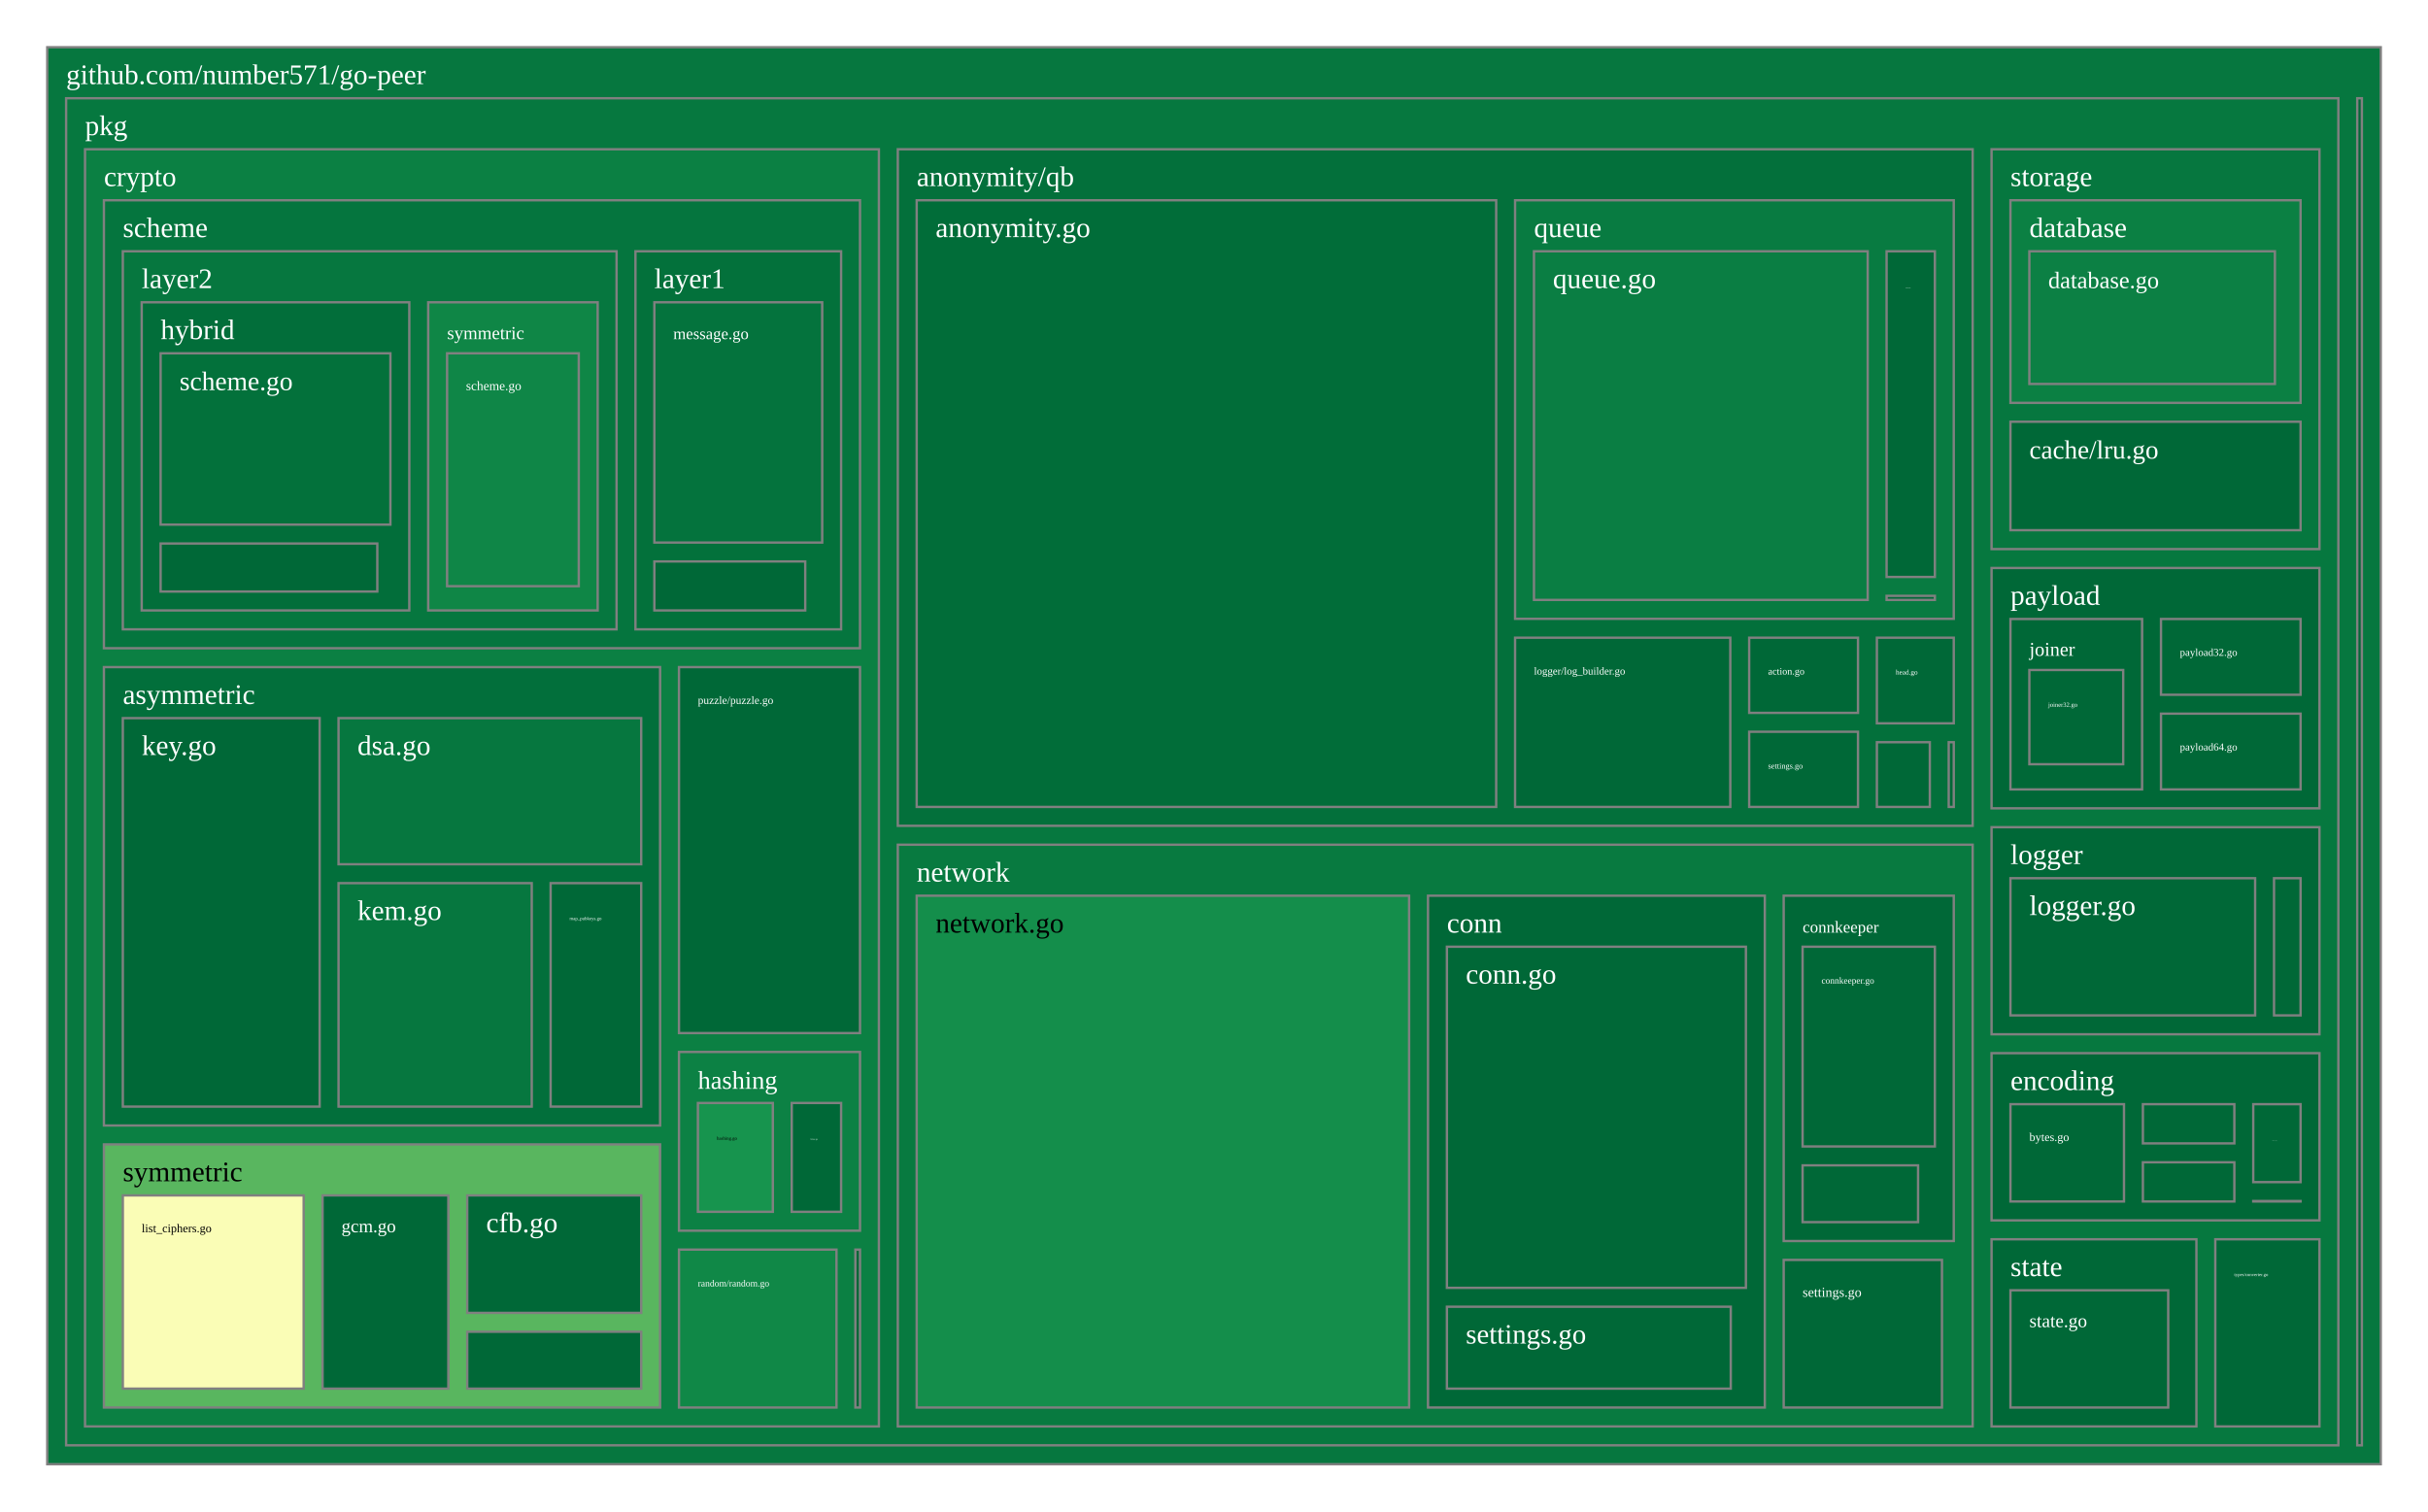
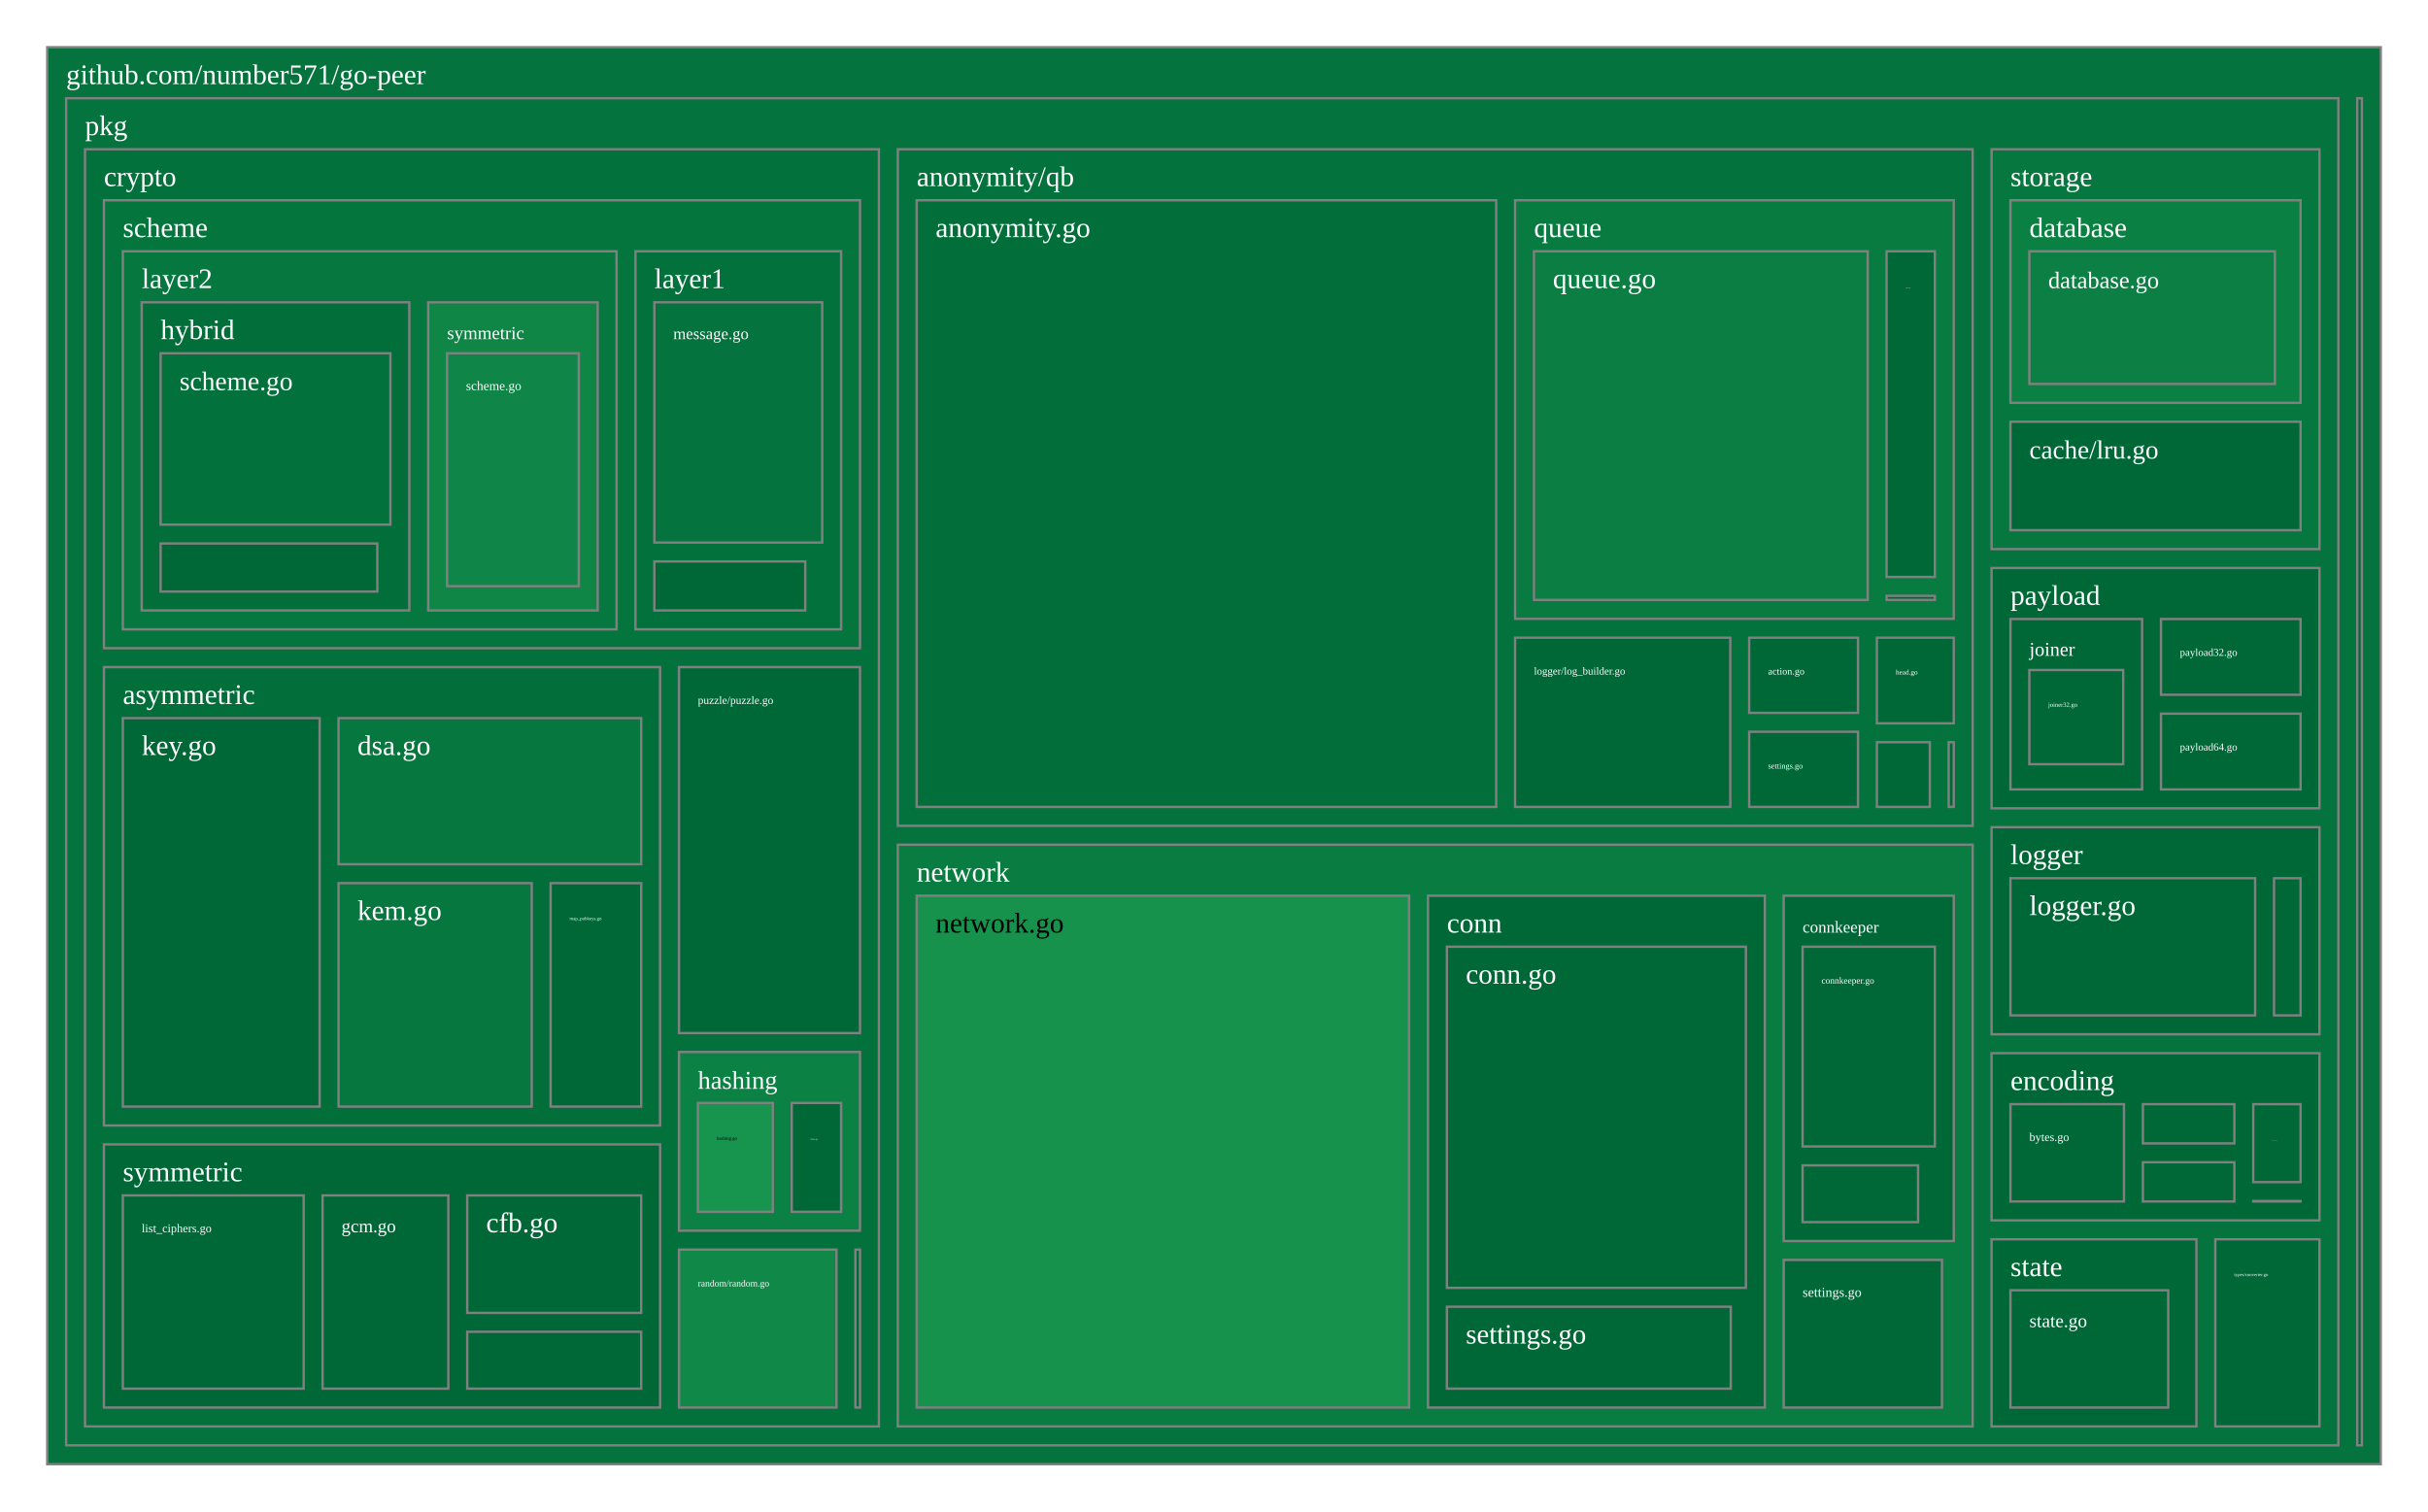
<svg xmlns="http://www.w3.org/2000/svg" viewBox="0 0 1028 640" style="background: white none repeat scroll 0% 0%;">
  <g>
-     <rect x="20" y="20" width="988" height="600" style="fill: rgb(6, 119, 63);opacity:1;fill-opacity:1.00;stroke:rgb(128,128,128);stroke-width:1px;stroke-opacity:1.00;" />
+     <rect x="20" y="20" width="988" height="600" style="fill: rgb(4, 115, 61);opacity:1;fill-opacity:1.00;stroke:rgb(128,128,128);stroke-width:1px;stroke-opacity:1.00;" />
    <text data-notex="1" text-anchor="start" transform="translate(28,35.6) scale(1)" style="font-family: Open Sans, verdana, arial, sans-serif !important; font-size: 12px; fill: rgb(255, 255, 255); fill-opacity: 1.00; white-space: pre;" data-math="N">github.com/number571/go-peer</text>
  </g>
  <g>
-     <rect x="28" y="41.6" width="962.047" height="570.4" style="fill: rgb(6, 120, 63);opacity:1;fill-opacity:1.00;stroke:rgb(128,128,128);stroke-width:1px;stroke-opacity:1.00;" />
+     <rect x="28" y="41.6" width="962.047" height="570.4" style="fill: rgb(4, 115, 61);opacity:1;fill-opacity:1.00;stroke:rgb(128,128,128);stroke-width:1px;stroke-opacity:1.00;" />
    <text data-notex="1" text-anchor="start" transform="translate(36,57.2) scale(1)" style="font-family: Open Sans, verdana, arial, sans-serif !important; font-size: 12px; fill: rgb(255, 255, 255); fill-opacity: 1.00; white-space: pre;" data-math="N">pkg</text>
  </g>
  <g>
    <rect x="998.047" y="41.6" width="1.953" height="570.4" style="fill: rgb(0, 104, 55);opacity:1;fill-opacity:1.00;stroke:rgb(128,128,128);stroke-width:1px;stroke-opacity:1.00;" />
  </g>
  <g>
-     <rect x="380.12" y="63.2" width="455.093" height="286.478" style="fill: rgb(3, 112, 59);opacity:1;fill-opacity:1.00;stroke:rgb(128,128,128);stroke-width:1px;stroke-opacity:1.00;" />
+     <rect x="380.12" y="63.2" width="455.093" height="286.478" style="fill: rgb(3, 114, 60);opacity:1;fill-opacity:1.00;stroke:rgb(128,128,128);stroke-width:1px;stroke-opacity:1.00;" />
    <text data-notex="1" text-anchor="start" transform="translate(388.1195,78.8) scale(1)" style="font-family: Open Sans, verdana, arial, sans-serif !important; font-size: 12px; fill: rgb(255, 255, 255); fill-opacity: 1.00; white-space: pre;" data-math="N">anonymity/qb</text>
  </g>
  <g>
-     <rect x="36" y="63.2" width="336.12" height="540.8" style="fill: rgb(11, 128, 67);opacity:1;fill-opacity:1.00;stroke:rgb(128,128,128);stroke-width:1px;stroke-opacity:1.00;" />
+     <rect x="36" y="63.2" width="336.12" height="540.8" style="fill: rgb(3, 113, 60);opacity:1;fill-opacity:1.00;stroke:rgb(128,128,128);stroke-width:1px;stroke-opacity:1.00;" />
    <text data-notex="1" text-anchor="start" transform="translate(44,78.8) scale(1)" style="font-family: Open Sans, verdana, arial, sans-serif !important; font-size: 12px; fill: rgb(255, 255, 255); fill-opacity: 1.00; white-space: pre;" data-math="N">crypto</text>
  </g>
  <g>
    <rect x="843.213" y="445.953" width="138.834" height="70.802" style="fill: rgb(0, 104, 55);opacity:1;fill-opacity:1.00;stroke:rgb(128,128,128);stroke-width:1px;stroke-opacity:1.00;" />
    <text data-notex="1" text-anchor="start" transform="translate(851.2125,461.5528) scale(1)" style="font-family: Open Sans, verdana, arial, sans-serif !important; font-size: 12px; fill: rgb(255, 255, 255); fill-opacity: 1.00; white-space: pre;" data-math="N">encoding</text>
  </g>
  <g>
    <rect x="843.213" y="350.265" width="138.834" height="87.688" style="fill: rgb(0, 104, 55);opacity:1;fill-opacity:1.00;stroke:rgb(128,128,128);stroke-width:1px;stroke-opacity:1.00;" />
    <text data-notex="1" text-anchor="start" transform="translate(851.2125,365.8646) scale(1)" style="font-family: Open Sans, verdana, arial, sans-serif !important; font-size: 12px; fill: rgb(255, 255, 255); fill-opacity: 1.00; white-space: pre;" data-math="N">logger</text>
  </g>
  <g>
-     <rect x="380.12" y="357.678" width="455.093" height="246.322" style="fill: rgb(8, 122, 64);opacity:1;fill-opacity:1.00;stroke:rgb(128,128,128);stroke-width:1px;stroke-opacity:1.00;" />
+     <rect x="380.12" y="357.678" width="455.093" height="246.322" style="fill: rgb(9, 124, 65);opacity:1;fill-opacity:1.00;stroke:rgb(128,128,128);stroke-width:1px;stroke-opacity:1.00;" />
    <text data-notex="1" text-anchor="start" transform="translate(388.1195,373.278) scale(1)" style="font-family: Open Sans, verdana, arial, sans-serif !important; font-size: 12px; fill: rgb(255, 255, 255); fill-opacity: 1.00; white-space: pre;" data-math="N">network</text>
  </g>
  <g>
    <rect x="843.213" y="240.505" width="138.834" height="101.76" style="fill: rgb(0, 104, 55);opacity:1;fill-opacity:1.00;stroke:rgb(128,128,128);stroke-width:1px;stroke-opacity:1.00;" />
    <text data-notex="1" text-anchor="start" transform="translate(851.2125,256.1046) scale(1)" style="font-family: Open Sans, verdana, arial, sans-serif !important; font-size: 12px; fill: rgb(255, 255, 255); fill-opacity: 1.00; white-space: pre;" data-math="N">payload</text>
  </g>
  <g>
    <rect x="843.213" y="524.755" width="86.732" height="79.245" style="fill: rgb(0, 104, 55);opacity:1;fill-opacity:1.00;stroke:rgb(128,128,128);stroke-width:1px;stroke-opacity:1.00;" />
    <text data-notex="1" text-anchor="start" transform="translate(851.2125,540.3549) scale(1)" style="font-family: Open Sans, verdana, arial, sans-serif !important; font-size: 12px; fill: rgb(255, 255, 255); fill-opacity: 1.00; white-space: pre;" data-math="N">state</text>
  </g>
  <g>
    <rect x="843.213" y="63.2" width="138.834" height="169.305" style="fill: rgb(6, 119, 63);opacity:1;fill-opacity:1.00;stroke:rgb(128,128,128);stroke-width:1px;stroke-opacity:1.00;" />
    <text data-notex="1" text-anchor="start" transform="translate(851.2125,78.8) scale(1)" style="font-family: Open Sans, verdana, arial, sans-serif !important; font-size: 12px; fill: rgb(255, 255, 255); fill-opacity: 1.00; white-space: pre;" data-math="N">storage</text>
  </g>
  <g>
    <rect x="937.944" y="524.755" width="44.103" height="79.245" style="fill: rgb(0, 104, 55);opacity:1;fill-opacity:1.00;stroke:rgb(128,128,128);stroke-width:1px;stroke-opacity:1.00;" />
    <text data-notex="1" text-anchor="start" transform="translate(945.9444,540.3549) scale(0.16263)" style="font-family: Open Sans, verdana, arial, sans-serif !important; font-size: 12px; fill: rgb(255, 255, 255); fill-opacity: 1.00; white-space: pre;" data-math="N">types/converter.go</text>
  </g>
  <g>
    <rect x="740.595" y="270.029" width="46.067" height="31.824" style="fill: rgb(0, 104, 55);opacity:1;fill-opacity:1.00;stroke:rgb(128,128,128);stroke-width:1px;stroke-opacity:1.00;" />
    <text data-notex="1" text-anchor="start" transform="translate(748.5952,285.6294) scale(0.347998)" style="font-family: Open Sans, verdana, arial, sans-serif !important; font-size: 12px; fill: rgb(255, 255, 255); fill-opacity: 1.00; white-space: pre;" data-math="N">action.go</text>
  </g>
  <g>
    <rect x="794.662" y="314.279" width="22.413" height="27.399" style="fill: rgb(0, 104, 55);opacity:1;fill-opacity:1.00;stroke:rgb(128,128,128);stroke-width:1px;stroke-opacity:1.00;" />
  </g>
  <g>
-     <rect x="388.12" y="84.8" width="245.353" height="256.878" style="fill: rgb(1, 109, 57);opacity:1;fill-opacity:1.00;stroke:rgb(128,128,128);stroke-width:1px;stroke-opacity:1.00;" />
+     <rect x="388.12" y="84.8" width="245.353" height="256.878" style="fill: rgb(2, 111, 59);opacity:1;fill-opacity:1.00;stroke:rgb(128,128,128);stroke-width:1px;stroke-opacity:1.00;" />
    <text data-notex="1" text-anchor="start" transform="translate(396.1195,100.4) scale(1)" style="font-family: Open Sans, verdana, arial, sans-serif !important; font-size: 12px; fill: rgb(255, 255, 255); fill-opacity: 1.00; white-space: pre;" data-math="N">anonymity.go</text>
  </g>
  <g>
    <rect x="825.075" y="314.279" width="2.138" height="27.399" style="fill: rgb(0, 104, 55);opacity:1;fill-opacity:1.00;stroke:rgb(128,128,128);stroke-width:1px;stroke-opacity:1.00;" />
  </g>
  <g>
    <rect x="794.662" y="270.029" width="32.55" height="36.249" style="fill: rgb(0, 104, 55);opacity:1;fill-opacity:1.00;stroke:rgb(128,128,128);stroke-width:1px;stroke-opacity:1.00;" />
    <text data-notex="1" text-anchor="start" transform="translate(802.6622,285.6294) scale(0.246284)" style="font-family: Open Sans, verdana, arial, sans-serif !important; font-size: 12px; fill: rgb(255, 255, 255); fill-opacity: 1.00; white-space: pre;" data-math="N">head.go</text>
  </g>
  <g>
    <rect x="641.472" y="270.029" width="91.123" height="71.649" style="fill: rgb(0, 104, 55);opacity:1;fill-opacity:1.00;stroke:rgb(128,128,128);stroke-width:1px;stroke-opacity:1.00;" />
    <text data-notex="1" text-anchor="start" transform="translate(649.4722,285.6294) scale(0.372634)" style="font-family: Open Sans, verdana, arial, sans-serif !important; font-size: 12px; fill: rgb(255, 255, 255); fill-opacity: 1.00; white-space: pre;" data-math="N">logger/log_builder.go</text>
  </g>
  <g>
    <rect x="641.472" y="84.8" width="185.74" height="177.229" style="fill: rgb(8, 123, 65);opacity:1;fill-opacity:1.00;stroke:rgb(128,128,128);stroke-width:1px;stroke-opacity:1.00;" />
    <text data-notex="1" text-anchor="start" transform="translate(649.4722,100.4) scale(1)" style="font-family: Open Sans, verdana, arial, sans-serif !important; font-size: 12px; fill: rgb(255, 255, 255); fill-opacity: 1.00; white-space: pre;" data-math="N">queue</text>
  </g>
  <g>
    <rect x="740.595" y="309.854" width="46.067" height="31.824" style="fill: rgb(0, 104, 55);opacity:1;fill-opacity:1.00;stroke:rgb(128,128,128);stroke-width:1px;stroke-opacity:1.00;" />
    <text data-notex="1" text-anchor="start" transform="translate(748.5952,325.4537) scale(0.284726)" style="font-family: Open Sans, verdana, arial, sans-serif !important; font-size: 12px; fill: rgb(255, 255, 255); fill-opacity: 1.00; white-space: pre;" data-math="N">settings.go</text>
  </g>
  <g>
    <rect x="44" y="282.482" width="235.481" height="194.097" style="fill: rgb(2, 111, 59);opacity:1;fill-opacity:1.00;stroke:rgb(128,128,128);stroke-width:1px;stroke-opacity:1.00;" />
    <text data-notex="1" text-anchor="start" transform="translate(52,298.0823) scale(1)" style="font-family: Open Sans, verdana, arial, sans-serif !important; font-size: 12px; fill: rgb(255, 255, 255); fill-opacity: 1.00; white-space: pre;" data-math="N">asymmetric</text>
  </g>
  <g>
    <rect x="287.481" y="445.443" width="76.639" height="75.683" style="fill: rgb(12, 129, 68);opacity:1;fill-opacity:1.00;stroke:rgb(128,128,128);stroke-width:1px;stroke-opacity:1.00;" />
    <text data-notex="1" text-anchor="start" transform="translate(295.4809,461.0433) scale(0.90236)" style="font-family: Open Sans, verdana, arial, sans-serif !important; font-size: 12px; fill: rgb(255, 255, 255); fill-opacity: 1.00; white-space: pre;" data-math="N">hashing</text>
  </g>
  <g>
    <rect x="362.162" y="529.126" width="1.957" height="66.874" style="fill: rgb(0, 104, 55);opacity:1;fill-opacity:1.00;stroke:rgb(128,128,128);stroke-width:1px;stroke-opacity:1.00;" />
  </g>
  <g>
    <rect x="287.481" y="282.482" width="76.639" height="154.961" style="fill: rgb(0, 104, 55);opacity:1;fill-opacity:1.00;stroke:rgb(128,128,128);stroke-width:1px;stroke-opacity:1.00;" />
    <text data-notex="1" text-anchor="start" transform="translate(295.4809,298.0823) scale(0.394783)" style="font-family: Open Sans, verdana, arial, sans-serif !important; font-size: 12px; fill: rgb(255, 255, 255); fill-opacity: 1.00; white-space: pre;" data-math="N">puzzle/puzzle.go</text>
  </g>
  <g>
    <rect x="287.481" y="529.126" width="66.681" height="66.874" style="fill: rgb(16, 136, 71);opacity:1;fill-opacity:1.00;stroke:rgb(128,128,128);stroke-width:1px;stroke-opacity:1.00;" />
    <text data-notex="1" text-anchor="start" transform="translate(295.4809,544.726) scale(0.329955)" style="font-family: Open Sans, verdana, arial, sans-serif !important; font-size: 12px; fill: rgb(255, 255, 255); fill-opacity: 1.00; white-space: pre;" data-math="N">random/random.go</text>
  </g>
  <g>
    <rect x="44" y="84.8" width="320.12" height="189.682" style="fill: rgb(5, 117, 62);opacity:1;fill-opacity:1.00;stroke:rgb(128,128,128);stroke-width:1px;stroke-opacity:1.00;" />
    <text data-notex="1" text-anchor="start" transform="translate(52,100.4) scale(1)" style="font-family: Open Sans, verdana, arial, sans-serif !important; font-size: 12px; fill: rgb(255, 255, 255); fill-opacity: 1.00; white-space: pre;" data-math="N">scheme</text>
  </g>
  <g>
-     <rect x="44" y="484.579" width="235.481" height="111.421" style="fill: rgb(89, 182, 95);opacity:1;fill-opacity:1.00;stroke:rgb(128,128,128);stroke-width:1px;stroke-opacity:1.00;" />
-     <text data-notex="1" text-anchor="start" transform="translate(52,500.1791) scale(1)" style="font-family: Open Sans, verdana, arial, sans-serif !important; font-size: 12px; fill: rgb(0, 0, 0); fill-opacity: 1.00; white-space: pre;" data-math="N">symmetric</text>
+     <rect x="44" y="484.579" width="235.481" height="111.421" style="fill: rgb(0, 104, 55);opacity:1;fill-opacity:1.00;stroke:rgb(128,128,128);stroke-width:1px;stroke-opacity:1.00;" />
+     <text data-notex="1" text-anchor="start" transform="translate(52,500.1791) scale(1)" style="font-family: Open Sans, verdana, arial, sans-serif !important; font-size: 12px; fill: rgb(255, 255, 255); fill-opacity: 1.00; white-space: pre;" data-math="N">symmetric</text>
  </g>
  <g>
    <rect x="851.213" y="467.553" width="48.072" height="41.202" style="fill: rgb(0, 104, 55);opacity:1;fill-opacity:1.00;stroke:rgb(128,128,128);stroke-width:1px;stroke-opacity:1.00;" />
    <text data-notex="1" text-anchor="start" transform="translate(859.2125,483.1528) scale(0.417602)" style="font-family: Open Sans, verdana, arial, sans-serif !important; font-size: 12px; fill: rgb(255, 255, 255); fill-opacity: 1.00; white-space: pre;" data-math="N">bytes.go</text>
  </g>
  <g>
    <rect x="954.011" y="508.555" width="20.036" height="0.2" style="fill: rgb(0, 104, 55);opacity:1;fill-opacity:1.00;stroke:rgb(128,128,128);stroke-width:1px;stroke-opacity:1.00;" />
  </g>
  <g>
    <rect x="907.284" y="467.553" width="38.727" height="16.601" style="fill: rgb(0, 104, 55);opacity:1;fill-opacity:1.00;stroke:rgb(128,128,128);stroke-width:1px;stroke-opacity:1.00;" />
  </g>
  <g>
    <rect x="907.284" y="492.154" width="38.727" height="16.601" style="fill: rgb(0, 104, 55);opacity:1;fill-opacity:1.00;stroke:rgb(128,128,128);stroke-width:1px;stroke-opacity:1.00;" />
  </g>
  <g>
    <rect x="954.011" y="467.553" width="20.036" height="33.002" style="fill: rgb(0, 104, 55);opacity:1;fill-opacity:1.00;stroke:rgb(128,128,128);stroke-width:1px;stroke-opacity:1.00;" />
    <text data-notex="1" text-anchor="start" transform="translate(962.0109,483.1528) scale(0.02473)" style="font-family: Open Sans, verdana, arial, sans-serif !important; font-size: 12px; fill: rgb(255, 255, 255); fill-opacity: 1.00; white-space: pre;" data-math="N">serialize_yaml.go</text>
  </g>
  <g>
    <rect x="851.213" y="371.865" width="103.594" height="58.088" style="fill: rgb(0, 104, 55);opacity:1;fill-opacity:1.00;stroke:rgb(128,128,128);stroke-width:1px;stroke-opacity:1.00;" />
    <text data-notex="1" text-anchor="start" transform="translate(859.2125,387.4646) scale(1)" style="font-family: Open Sans, verdana, arial, sans-serif !important; font-size: 12px; fill: rgb(255, 255, 255); fill-opacity: 1.00; white-space: pre;" data-math="N">logger.go</text>
  </g>
  <g>
    <rect x="962.807" y="371.865" width="11.24" height="58.088" style="fill: rgb(0, 104, 55);opacity:1;fill-opacity:1.00;stroke:rgb(128,128,128);stroke-width:1px;stroke-opacity:1.00;" />
  </g>
  <g>
    <rect x="604.607" y="379.278" width="142.6" height="216.722" style="fill: rgb(0, 104, 55);opacity:1;fill-opacity:1.00;stroke:rgb(128,128,128);stroke-width:1px;stroke-opacity:1.00;" />
    <text data-notex="1" text-anchor="start" transform="translate(612.6066,394.878) scale(1)" style="font-family: Open Sans, verdana, arial, sans-serif !important; font-size: 12px; fill: rgb(255, 255, 255); fill-opacity: 1.00; white-space: pre;" data-math="N">conn</text>
  </g>
  <g>
    <rect x="755.206" y="379.278" width="72.006" height="146.221" style="fill: rgb(0, 104, 55);opacity:1;fill-opacity:1.00;stroke:rgb(128,128,128);stroke-width:1px;stroke-opacity:1.00;" />
    <text data-notex="1" text-anchor="start" transform="translate(763.2064,394.878) scale(0.583397)" style="font-family: Open Sans, verdana, arial, sans-serif !important; font-size: 12px; fill: rgb(255, 255, 255); fill-opacity: 1.00; white-space: pre;" data-math="N">connkeeper</text>
  </g>
  <g>
-     <rect x="388.12" y="379.278" width="208.487" height="216.722" style="fill: rgb(20, 142, 75);opacity:1;fill-opacity:1.00;stroke:rgb(128,128,128);stroke-width:1px;stroke-opacity:1.00;" />
+     <rect x="388.12" y="379.278" width="208.487" height="216.722" style="fill: rgb(22, 146, 77);opacity:1;fill-opacity:1.00;stroke:rgb(128,128,128);stroke-width:1px;stroke-opacity:1.00;" />
    <text data-notex="1" text-anchor="start" transform="translate(396.1195,394.878) scale(1)" style="font-family: Open Sans, verdana, arial, sans-serif !important; font-size: 12px; fill: rgb(0, 0, 0); fill-opacity: 1.00; white-space: pre;" data-math="N">network.go</text>
  </g>
  <g>
    <rect x="755.206" y="533.499" width="67.006" height="62.501" style="fill: rgb(0, 104, 55);opacity:1;fill-opacity:1.00;stroke:rgb(128,128,128);stroke-width:1px;stroke-opacity:1.00;" />
    <text data-notex="1" text-anchor="start" transform="translate(763.2064,549.099) scale(0.483009)" style="font-family: Open Sans, verdana, arial, sans-serif !important; font-size: 12px; fill: rgb(255, 255, 255); fill-opacity: 1.00; white-space: pre;" data-math="N">settings.go</text>
  </g>
  <g>
    <rect x="851.213" y="262.105" width="55.74" height="72.16" style="fill: rgb(0, 104, 55);opacity:1;fill-opacity:1.00;stroke:rgb(128,128,128);stroke-width:1px;stroke-opacity:1.00;" />
    <text data-notex="1" text-anchor="start" transform="translate(859.2125,277.7046) scale(0.689927)" style="font-family: Open Sans, verdana, arial, sans-serif !important; font-size: 12px; fill: rgb(255, 255, 255); fill-opacity: 1.00; white-space: pre;" data-math="N">joiner</text>
  </g>
  <g>
    <rect x="914.952" y="262.105" width="59.095" height="32.08" style="fill: rgb(0, 104, 55);opacity:1;fill-opacity:1.00;stroke:rgb(128,128,128);stroke-width:1px;stroke-opacity:1.00;" />
    <text data-notex="1" text-anchor="start" transform="translate(922.9523,277.7046) scale(0.374085)" style="font-family: Open Sans, verdana, arial, sans-serif !important; font-size: 12px; fill: rgb(255, 255, 255); fill-opacity: 1.00; white-space: pre;" data-math="N">payload32.go</text>
  </g>
  <g>
    <rect x="914.952" y="302.185" width="59.095" height="32.08" style="fill: rgb(0, 104, 55);opacity:1;fill-opacity:1.00;stroke:rgb(128,128,128);stroke-width:1px;stroke-opacity:1.00;" />
    <text data-notex="1" text-anchor="start" transform="translate(922.9523,317.7846) scale(0.374085)" style="font-family: Open Sans, verdana, arial, sans-serif !important; font-size: 12px; fill: rgb(255, 255, 255); fill-opacity: 1.00; white-space: pre;" data-math="N">payload64.go</text>
  </g>
  <g>
    <rect x="851.213" y="546.355" width="66.795" height="49.645" style="fill: rgb(0, 104, 55);opacity:1;fill-opacity:1.00;stroke:rgb(128,128,128);stroke-width:1px;stroke-opacity:1.00;" />
    <text data-notex="1" text-anchor="start" transform="translate(859.2125,561.9549) scale(0.661397)" style="font-family: Open Sans, verdana, arial, sans-serif !important; font-size: 12px; fill: rgb(255, 255, 255); fill-opacity: 1.00; white-space: pre;" data-math="N">state.go</text>
  </g>
  <g>
    <rect x="851.213" y="178.581" width="122.834" height="45.924" style="fill: rgb(0, 104, 55);opacity:1;fill-opacity:1.00;stroke:rgb(128,128,128);stroke-width:1px;stroke-opacity:1.00;" />
    <text data-notex="1" text-anchor="start" transform="translate(859.2125,194.1807) scale(0.927382)" style="font-family: Open Sans, verdana, arial, sans-serif !important; font-size: 12px; fill: rgb(255, 255, 255); fill-opacity: 1.00; white-space: pre;" data-math="N">cache/lru.go</text>
  </g>
  <g>
    <rect x="851.213" y="84.8" width="122.834" height="85.781" style="fill: rgb(11, 128, 67);opacity:1;fill-opacity:1.00;stroke:rgb(128,128,128);stroke-width:1px;stroke-opacity:1.00;" />
    <text data-notex="1" text-anchor="start" transform="translate(859.2125,100.4) scale(1)" style="font-family: Open Sans, verdana, arial, sans-serif !important; font-size: 12px; fill: rgb(255, 255, 255); fill-opacity: 1.00; white-space: pre;" data-math="N">database</text>
  </g>
  <g>
    <rect x="798.774" y="252.303" width="20.438" height="1.727" style="fill: rgb(0, 104, 55);opacity:1;fill-opacity:1.00;stroke:rgb(128,128,128);stroke-width:1px;stroke-opacity:1.00;" />
  </g>
  <g>
    <rect x="649.472" y="106.4" width="141.302" height="147.629" style="fill: rgb(10, 126, 67);opacity:1;fill-opacity:1.00;stroke:rgb(128,128,128);stroke-width:1px;stroke-opacity:1.00;" />
    <text data-notex="1" text-anchor="start" transform="translate(657.4722,122) scale(1)" style="font-family: Open Sans, verdana, arial, sans-serif !important; font-size: 12px; fill: rgb(255, 255, 255); fill-opacity: 1.00; white-space: pre;" data-math="N">queue.go</text>
  </g>
  <g>
    <rect x="798.774" y="106.4" width="20.438" height="137.903" style="fill: rgb(0, 104, 55);opacity:1;fill-opacity:1.00;stroke:rgb(128,128,128);stroke-width:1px;stroke-opacity:1.00;" />
    <text data-notex="1" text-anchor="start" transform="translate(806.7741,122) scale(0.042031)" style="font-family: Open Sans, verdana, arial, sans-serif !important; font-size: 12px; fill: rgb(255, 255, 255); fill-opacity: 1.00; white-space: pre;" data-math="N">settings.go</text>
  </g>
  <g>
    <rect x="143.337" y="304.082" width="128.144" height="61.872" style="fill: rgb(6, 119, 63);opacity:1;fill-opacity:1.00;stroke:rgb(128,128,128);stroke-width:1px;stroke-opacity:1.00;" />
    <text data-notex="1" text-anchor="start" transform="translate(151.337,319.6823) scale(1)" style="font-family: Open Sans, verdana, arial, sans-serif !important; font-size: 12px; fill: rgb(255, 255, 255); fill-opacity: 1.00; white-space: pre;" data-math="N">dsa.go</text>
  </g>
  <g>
    <rect x="143.337" y="373.954" width="81.797" height="94.625" style="fill: rgb(6, 119, 63);opacity:1;fill-opacity:1.00;stroke:rgb(128,128,128);stroke-width:1px;stroke-opacity:1.00;" />
    <text data-notex="1" text-anchor="start" transform="translate(151.337,389.5544) scale(1)" style="font-family: Open Sans, verdana, arial, sans-serif !important; font-size: 12px; fill: rgb(255, 255, 255); fill-opacity: 1.00; white-space: pre;" data-math="N">kem.go</text>
  </g>
  <g>
    <rect x="52" y="304.082" width="83.337" height="164.497" style="fill: rgb(0, 104, 55);opacity:1;fill-opacity:1.00;stroke:rgb(128,128,128);stroke-width:1px;stroke-opacity:1.00;" />
    <text data-notex="1" text-anchor="start" transform="translate(60,319.6823) scale(1)" style="font-family: Open Sans, verdana, arial, sans-serif !important; font-size: 12px; fill: rgb(255, 255, 255); fill-opacity: 1.00; white-space: pre;" data-math="N">key.go</text>
  </g>
  <g>
    <rect x="233.134" y="373.954" width="38.347" height="94.625" style="fill: rgb(0, 104, 55);opacity:1;fill-opacity:1.00;stroke:rgb(128,128,128);stroke-width:1px;stroke-opacity:1.00;" />
    <text data-notex="1" text-anchor="start" transform="translate(241.1341,389.5544) scale(0.166271)" style="font-family: Open Sans, verdana, arial, sans-serif !important; font-size: 12px; fill: rgb(255, 255, 255); fill-opacity: 1.00; white-space: pre;" data-math="N">map_pubkeys.go</text>
  </g>
  <g>
    <rect x="295.481" y="467.043" width="31.738" height="46.083" style="fill: rgb(23, 148, 78);opacity:1;fill-opacity:1.00;stroke:rgb(128,128,128);stroke-width:1px;stroke-opacity:1.00;" />
    <text data-notex="1" text-anchor="start" transform="translate(303.4809,482.6433) scale(0.163939)" style="font-family: Open Sans, verdana, arial, sans-serif !important; font-size: 12px; fill: rgb(0, 0, 0); fill-opacity: 1.00; white-space: pre;" data-math="N">hashing.go</text>
  </g>
  <g>
    <rect x="335.219" y="467.043" width="20.9" height="46.083" style="fill: rgb(0, 104, 55);opacity:1;fill-opacity:1.00;stroke:rgb(128,128,128);stroke-width:1px;stroke-opacity:1.00;" />
    <text data-notex="1" text-anchor="start" transform="translate(343.219,482.6433) scale(0.072924)" style="font-family: Open Sans, verdana, arial, sans-serif !important; font-size: 12px; fill: rgb(255, 255, 255); fill-opacity: 1.00; white-space: pre;" data-math="N">hmac.go</text>
  </g>
  <g>
    <rect x="269.049" y="106.4" width="87.071" height="160.082" style="fill: rgb(3, 113, 59);opacity:1;fill-opacity:1.00;stroke:rgb(128,128,128);stroke-width:1px;stroke-opacity:1.00;" />
    <text data-notex="1" text-anchor="start" transform="translate(277.0486,122) scale(1)" style="font-family: Open Sans, verdana, arial, sans-serif !important; font-size: 12px; fill: rgb(255, 255, 255); fill-opacity: 1.00; white-space: pre;" data-math="N">layer1</text>
  </g>
  <g>
    <rect x="52" y="106.4" width="209.049" height="160.082" style="fill: rgb(6, 119, 63);opacity:1;fill-opacity:1.00;stroke:rgb(128,128,128);stroke-width:1px;stroke-opacity:1.00;" />
    <text data-notex="1" text-anchor="start" transform="translate(60,122) scale(1)" style="font-family: Open Sans, verdana, arial, sans-serif !important; font-size: 12px; fill: rgb(255, 255, 255); fill-opacity: 1.00; white-space: pre;" data-math="N">layer2</text>
  </g>
  <g>
    <rect x="197.821" y="506.179" width="73.66" height="49.742" style="fill: rgb(0, 104, 55);opacity:1;fill-opacity:1.00;stroke:rgb(128,128,128);stroke-width:1px;stroke-opacity:1.00;" />
    <text data-notex="1" text-anchor="start" transform="translate(205.8211,521.7791) scale(1)" style="font-family: Open Sans, verdana, arial, sans-serif !important; font-size: 12px; fill: rgb(255, 255, 255); fill-opacity: 1.00; white-space: pre;" data-math="N">cfb.go</text>
  </g>
  <g>
    <rect x="197.821" y="563.921" width="73.66" height="24.079" style="fill: rgb(0, 104, 55);opacity:1;fill-opacity:1.00;stroke:rgb(128,128,128);stroke-width:1px;stroke-opacity:1.00;" />
  </g>
  <g>
    <rect x="136.576" y="506.179" width="53.245" height="81.821" style="fill: rgb(0, 104, 55);opacity:1;fill-opacity:1.00;stroke:rgb(128,128,128);stroke-width:1px;stroke-opacity:1.00;" />
    <text data-notex="1" text-anchor="start" transform="translate(144.5762,521.7791) scale(0.646612)" style="font-family: Open Sans, verdana, arial, sans-serif !important; font-size: 12px; fill: rgb(255, 255, 255); fill-opacity: 1.00; white-space: pre;" data-math="N">gcm.go</text>
  </g>
  <g>
-     <rect x="52" y="506.179" width="76.576" height="81.821" style="fill: rgb(250, 253, 182);opacity:1;fill-opacity:1.00;stroke:rgb(128,128,128);stroke-width:1px;stroke-opacity:1.00;" />
-     <text data-notex="1" text-anchor="start" transform="translate(60,521.7791) scale(0.420668)" style="font-family: Open Sans, verdana, arial, sans-serif !important; font-size: 12px; fill: rgb(0, 0, 0); fill-opacity: 1.00; white-space: pre;" data-math="N">list_ciphers.go</text>
+     <rect x="52" y="506.179" width="76.576" height="81.821" style="fill: rgb(0, 104, 55);opacity:1;fill-opacity:1.00;stroke:rgb(128,128,128);stroke-width:1px;stroke-opacity:1.00;" />
+     <text data-notex="1" text-anchor="start" transform="translate(60,521.7791) scale(0.420668)" style="font-family: Open Sans, verdana, arial, sans-serif !important; font-size: 12px; fill: rgb(255, 255, 255); fill-opacity: 1.00; white-space: pre;" data-math="N">list_ciphers.go</text>
  </g>
  <g>
    <rect x="612.607" y="400.878" width="126.6" height="144.439" style="fill: rgb(0, 104, 55);opacity:1;fill-opacity:1.00;stroke:rgb(128,128,128);stroke-width:1px;stroke-opacity:1.00;" />
    <text data-notex="1" text-anchor="start" transform="translate(620.6066,416.478) scale(1)" style="font-family: Open Sans, verdana, arial, sans-serif !important; font-size: 12px; fill: rgb(255, 255, 255); fill-opacity: 1.00; white-space: pre;" data-math="N">conn.go</text>
  </g>
  <g>
    <rect x="612.607" y="553.317" width="120.19" height="34.683" style="fill: rgb(0, 104, 55);opacity:1;fill-opacity:1.00;stroke:rgb(128,128,128);stroke-width:1px;stroke-opacity:1.00;" />
    <text data-notex="1" text-anchor="start" transform="translate(620.6066,568.9171) scale(0.98665)" style="font-family: Open Sans, verdana, arial, sans-serif !important; font-size: 12px; fill: rgb(255, 255, 255); fill-opacity: 1.00; white-space: pre;" data-math="N">settings.go</text>
  </g>
  <g>
    <rect x="763.206" y="400.878" width="56.006" height="84.576" style="fill: rgb(0, 104, 55);opacity:1;fill-opacity:1.00;stroke:rgb(128,128,128);stroke-width:1px;stroke-opacity:1.00;" />
    <text data-notex="1" text-anchor="start" transform="translate(771.2064,416.478) scale(0.320562)" style="font-family: Open Sans, verdana, arial, sans-serif !important; font-size: 12px; fill: rgb(255, 255, 255); fill-opacity: 1.00; white-space: pre;" data-math="N">connkeeper.go</text>
  </g>
  <g>
    <rect x="763.206" y="493.454" width="48.894" height="24.045" style="fill: rgb(0, 104, 55);opacity:1;fill-opacity:1.00;stroke:rgb(128,128,128);stroke-width:1px;stroke-opacity:1.00;" />
  </g>
  <g>
    <rect x="859.213" y="283.705" width="39.74" height="39.899" style="fill: rgb(0, 104, 55);opacity:1;fill-opacity:1.00;stroke:rgb(128,128,128);stroke-width:1px;stroke-opacity:1.00;" />
    <text data-notex="1" text-anchor="start" transform="translate(867.2125,299.3046) scale(0.224809)" style="font-family: Open Sans, verdana, arial, sans-serif !important; font-size: 12px; fill: rgb(255, 255, 255); fill-opacity: 1.00; white-space: pre;" data-math="N">joiner32.go</text>
  </g>
  <g>
    <rect x="859.213" y="106.4" width="103.964" height="56.181" style="fill: rgb(12, 128, 68);opacity:1;fill-opacity:1.00;stroke:rgb(128,128,128);stroke-width:1px;stroke-opacity:1.00;" />
    <text data-notex="1" text-anchor="start" transform="translate(867.2125,122) scale(0.832988)" style="font-family: Open Sans, verdana, arial, sans-serif !important; font-size: 12px; fill: rgb(255, 255, 255); fill-opacity: 1.00; white-space: pre;" data-math="N">database.go</text>
  </g>
  <g>
    <rect x="277.049" y="128" width="71.071" height="101.741" style="fill: rgb(4, 115, 61);opacity:1;fill-opacity:1.00;stroke:rgb(128,128,128);stroke-width:1px;stroke-opacity:1.00;" />
    <text data-notex="1" text-anchor="start" transform="translate(285.0486,143.6) scale(0.573655)" style="font-family: Open Sans, verdana, arial, sans-serif !important; font-size: 12px; fill: rgb(255, 255, 255); fill-opacity: 1.00; white-space: pre;" data-math="N">message.go</text>
  </g>
  <g>
    <rect x="277.049" y="237.741" width="63.883" height="20.742" style="fill: rgb(0, 104, 55);opacity:1;fill-opacity:1.00;stroke:rgb(128,128,128);stroke-width:1px;stroke-opacity:1.00;" />
  </g>
  <g>
    <rect x="60" y="128" width="113.294" height="130.482" style="fill: rgb(2, 110, 58);opacity:1;fill-opacity:1.00;stroke:rgb(128,128,128);stroke-width:1px;stroke-opacity:1.00;" />
    <text data-notex="1" text-anchor="start" transform="translate(68,143.6) scale(1)" style="font-family: Open Sans, verdana, arial, sans-serif !important; font-size: 12px; fill: rgb(255, 255, 255); fill-opacity: 1.00; white-space: pre;" data-math="N">hybrid</text>
  </g>
  <g>
    <rect x="181.294" y="128" width="71.755" height="130.482" style="fill: rgb(15, 134, 70);opacity:1;fill-opacity:1.00;stroke:rgb(128,128,128);stroke-width:1px;stroke-opacity:1.00;" />
    <text data-notex="1" text-anchor="start" transform="translate(189.2938,143.6) scale(0.64531)" style="font-family: Open Sans, verdana, arial, sans-serif !important; font-size: 12px; fill: rgb(255, 255, 255); fill-opacity: 1.00; white-space: pre;" data-math="N">symmetric</text>
  </g>
  <g>
    <rect x="68" y="230.143" width="91.752" height="20.339" style="fill: rgb(0, 104, 55);opacity:1;fill-opacity:1.00;stroke:rgb(128,128,128);stroke-width:1px;stroke-opacity:1.00;" />
  </g>
  <g>
    <rect x="68" y="149.6" width="97.294" height="72.543" style="fill: rgb(3, 113, 59);opacity:1;fill-opacity:1.00;stroke:rgb(128,128,128);stroke-width:1px;stroke-opacity:1.00;" />
    <text data-notex="1" text-anchor="start" transform="translate(76,165.2) scale(0.9409)" style="font-family: Open Sans, verdana, arial, sans-serif !important; font-size: 12px; fill: rgb(255, 255, 255); fill-opacity: 1.00; white-space: pre;" data-math="N">scheme.go</text>
  </g>
  <g>
    <rect x="189.294" y="149.6" width="55.755" height="98.614" style="fill: rgb(15, 134, 71);opacity:1;fill-opacity:1.00;stroke:rgb(128,128,128);stroke-width:1px;stroke-opacity:1.00;" />
    <text data-notex="1" text-anchor="start" transform="translate(197.2938,165.2) scale(0.460125)" style="font-family: Open Sans, verdana, arial, sans-serif !important; font-size: 12px; fill: rgb(255, 255, 255); fill-opacity: 1.00; white-space: pre;" data-math="N">scheme.go</text>
  </g>
</svg>
